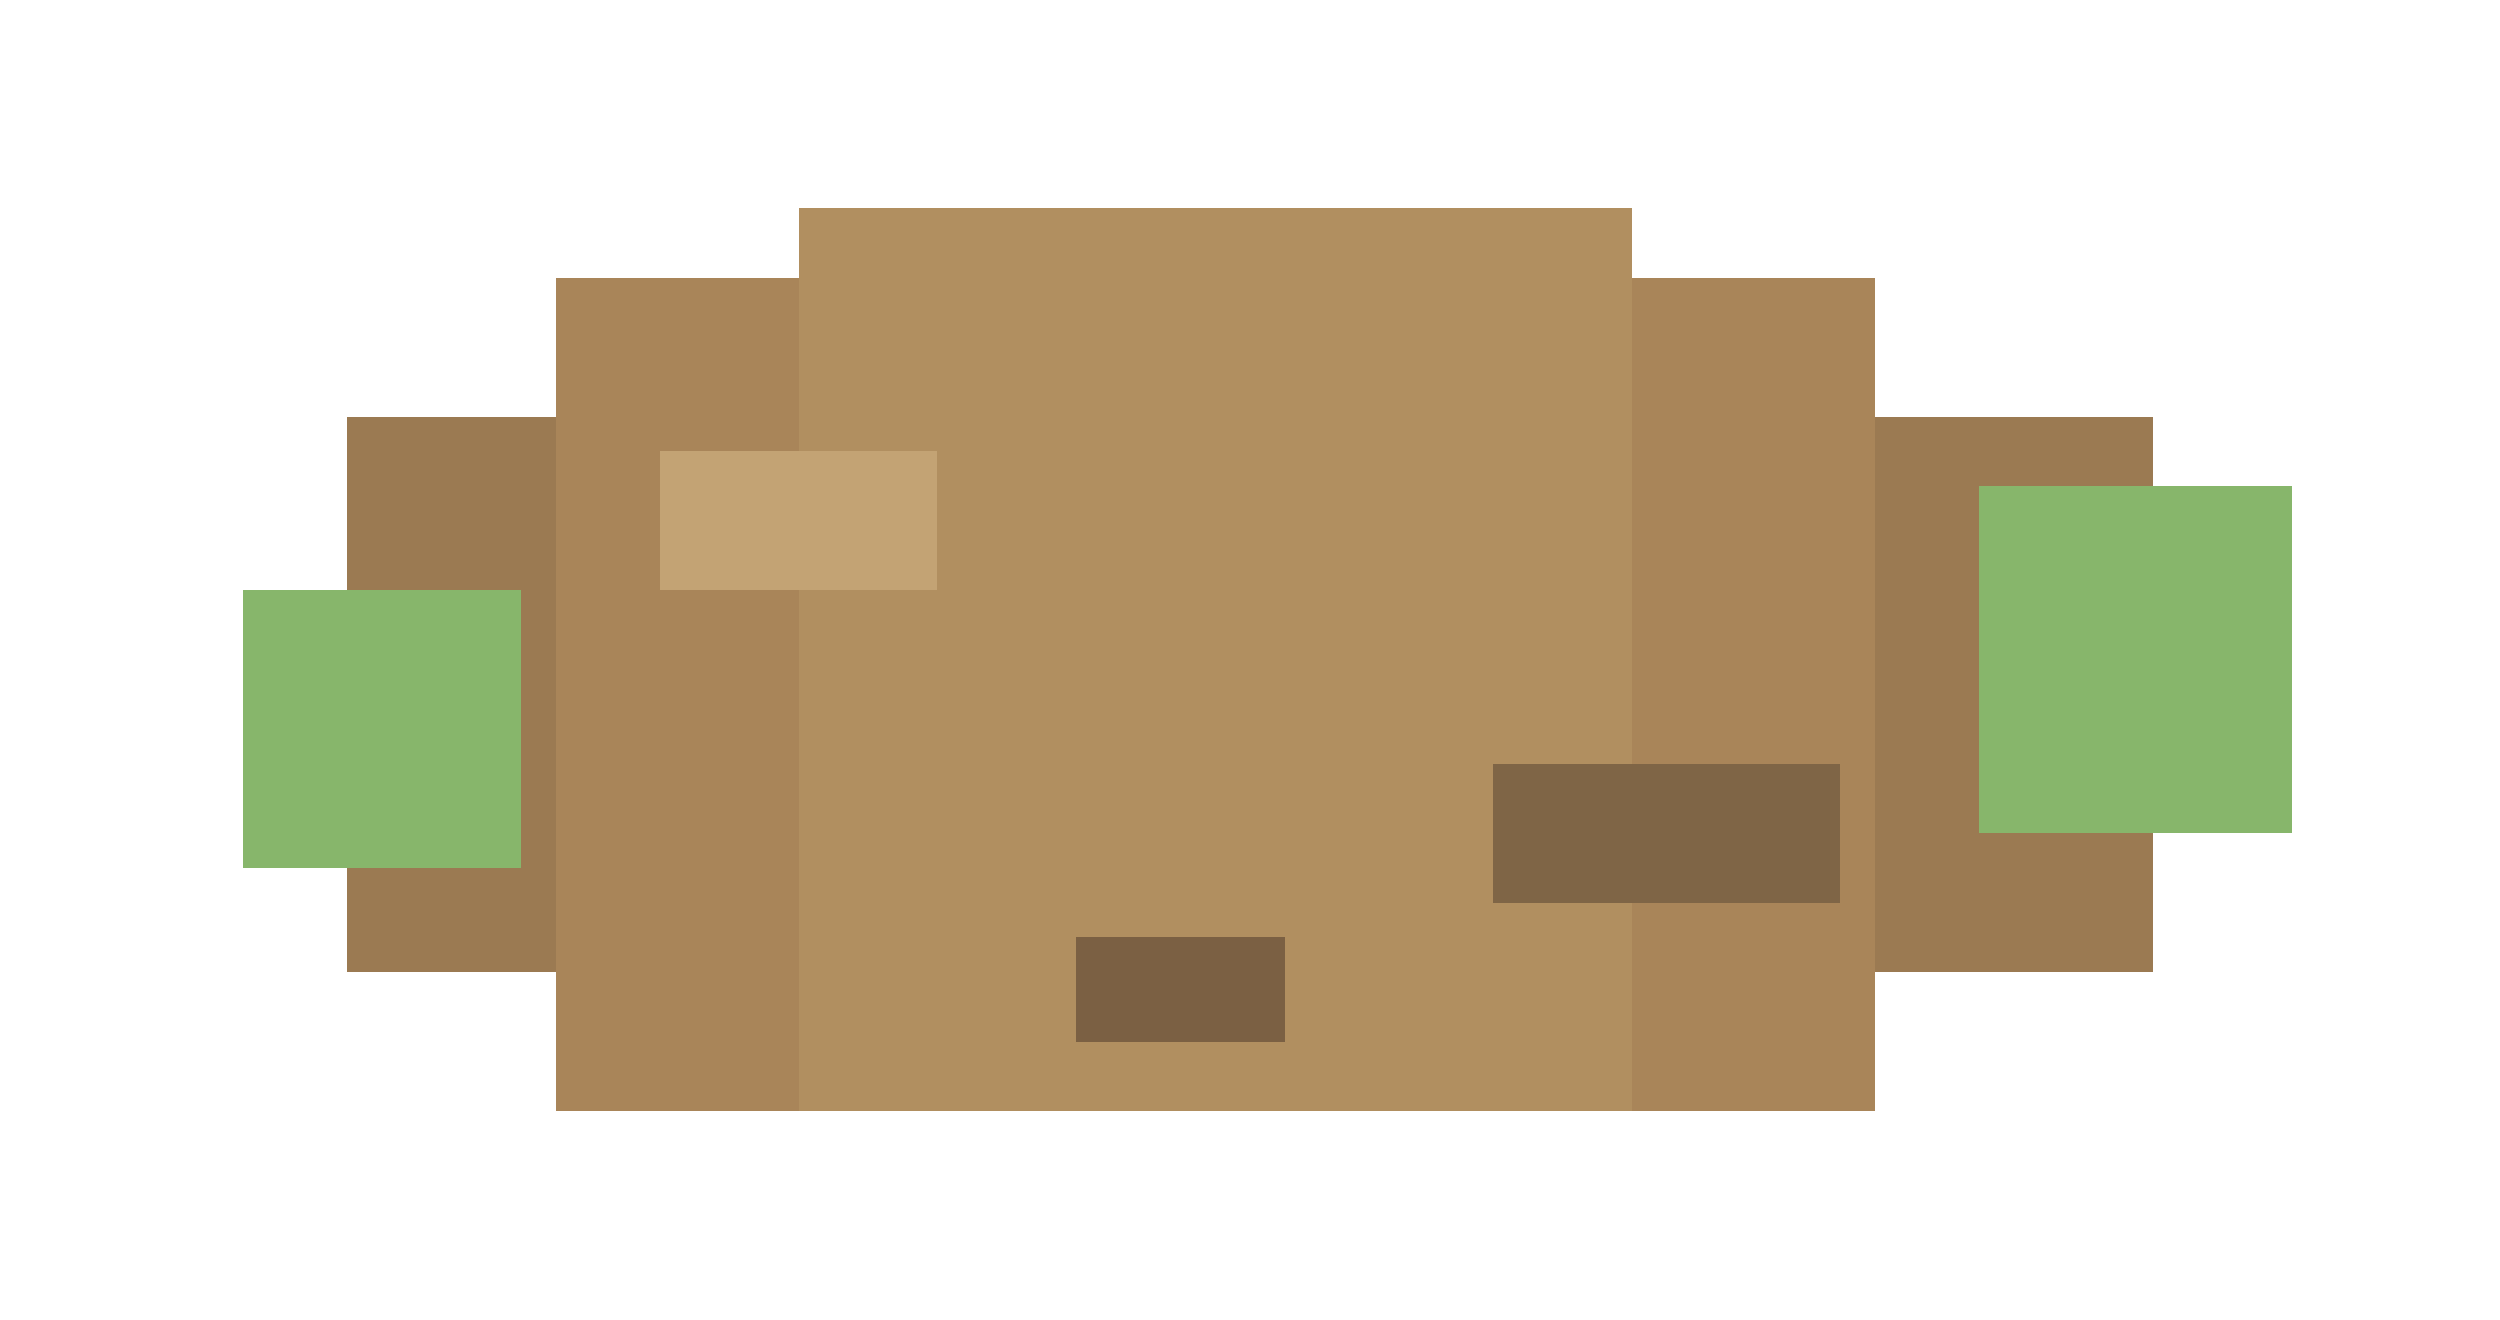
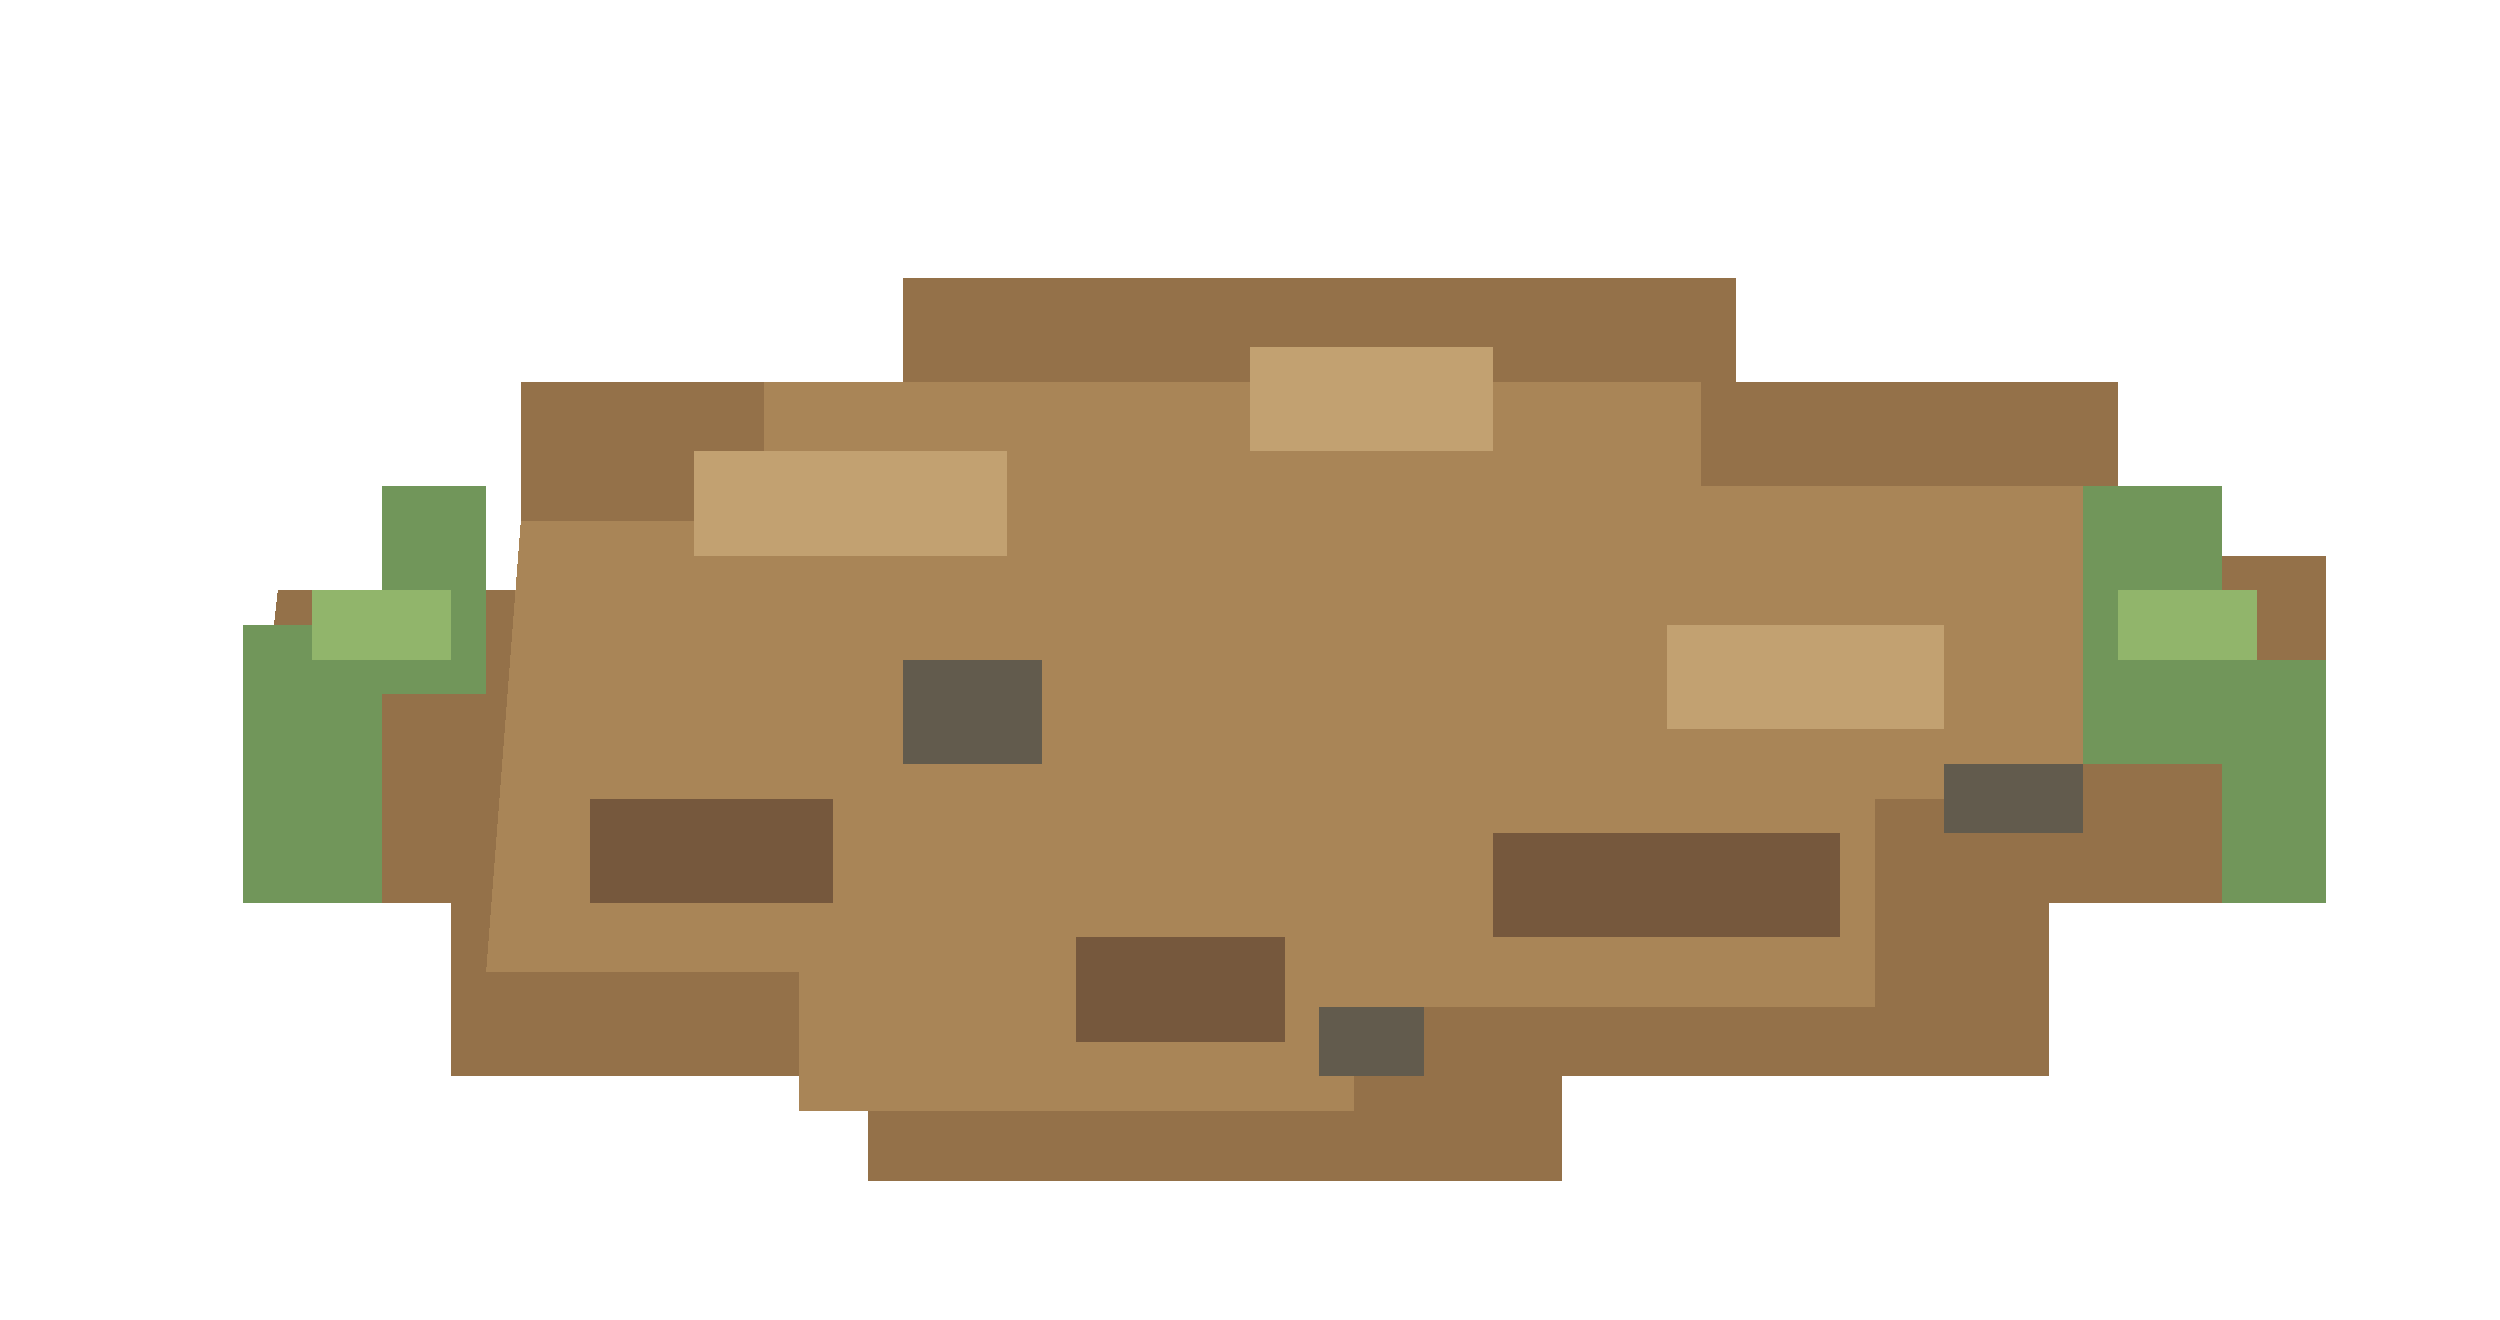
<svg xmlns="http://www.w3.org/2000/svg" width="72" height="38" viewBox="0 0 72 38" shape-rendering="crispEdges">
  <rect width="72" height="38" fill="none" />
-   <rect x="10" y="12" width="52" height="16" fill="#9b7a52" />
-   <rect x="16" y="8" width="38" height="24" fill="#a98559" />
-   <rect x="23" y="6" width="24" height="26" fill="#b18f60" />
-   <rect x="7" y="17" width="8" height="8" fill="#87b66b" />
-   <rect x="57" y="14" width="9" height="10" fill="#87b66b" />
-   <rect x="19" y="13" width="8" height="4" fill="#c3a374" />
-   <rect x="43" y="22" width="10" height="4" fill="#7f6546" />
-   <rect x="31" y="27" width="6" height="3" fill="#7b6043" />
+   <path d="M8 17h7V11h11V8h24v3h11v5h6v10h-8v5H45v3H25v-3H13v-5H7z" fill="#947149" />
+   <path d="M15 15h7v-4h27v3h11v9h-6v6H39v3H23v-4H14z" fill="#a98557" />
+   <g fill="#c2a171">
+     <rect x="20" y="13" width="9" height="3" />
+     <rect x="36" y="10" width="7" height="3" />
+     <rect x="48" y="18" width="8" height="3" />
+   </g>
+   <g fill="#76583d">
+     <rect x="17" y="23" width="7" height="3" />
+     <rect x="31" y="27" width="6" height="3" />
+     <rect x="43" y="24" width="10" height="3" />
+   </g>
+   <g fill="#625b4d">
+     <rect x="26" y="19" width="4" height="3" />
+     <rect x="56" y="22" width="4" height="2" />
+     <rect x="38" y="29" width="3" height="2" />
+   </g>
+   <g fill="#71965a">
+     <rect x="7" y="18" width="4" height="8" />
+     <rect x="11" y="14" width="3" height="6" />
+     <rect x="60" y="14" width="4" height="8" />
+     <rect x="64" y="19" width="3" height="7" />
+   </g>
+   <g fill="#91b56b">
+     <rect x="9" y="17" width="4" height="2" />
+     <rect x="61" y="17" width="4" height="2" />
+   </g>
</svg>
